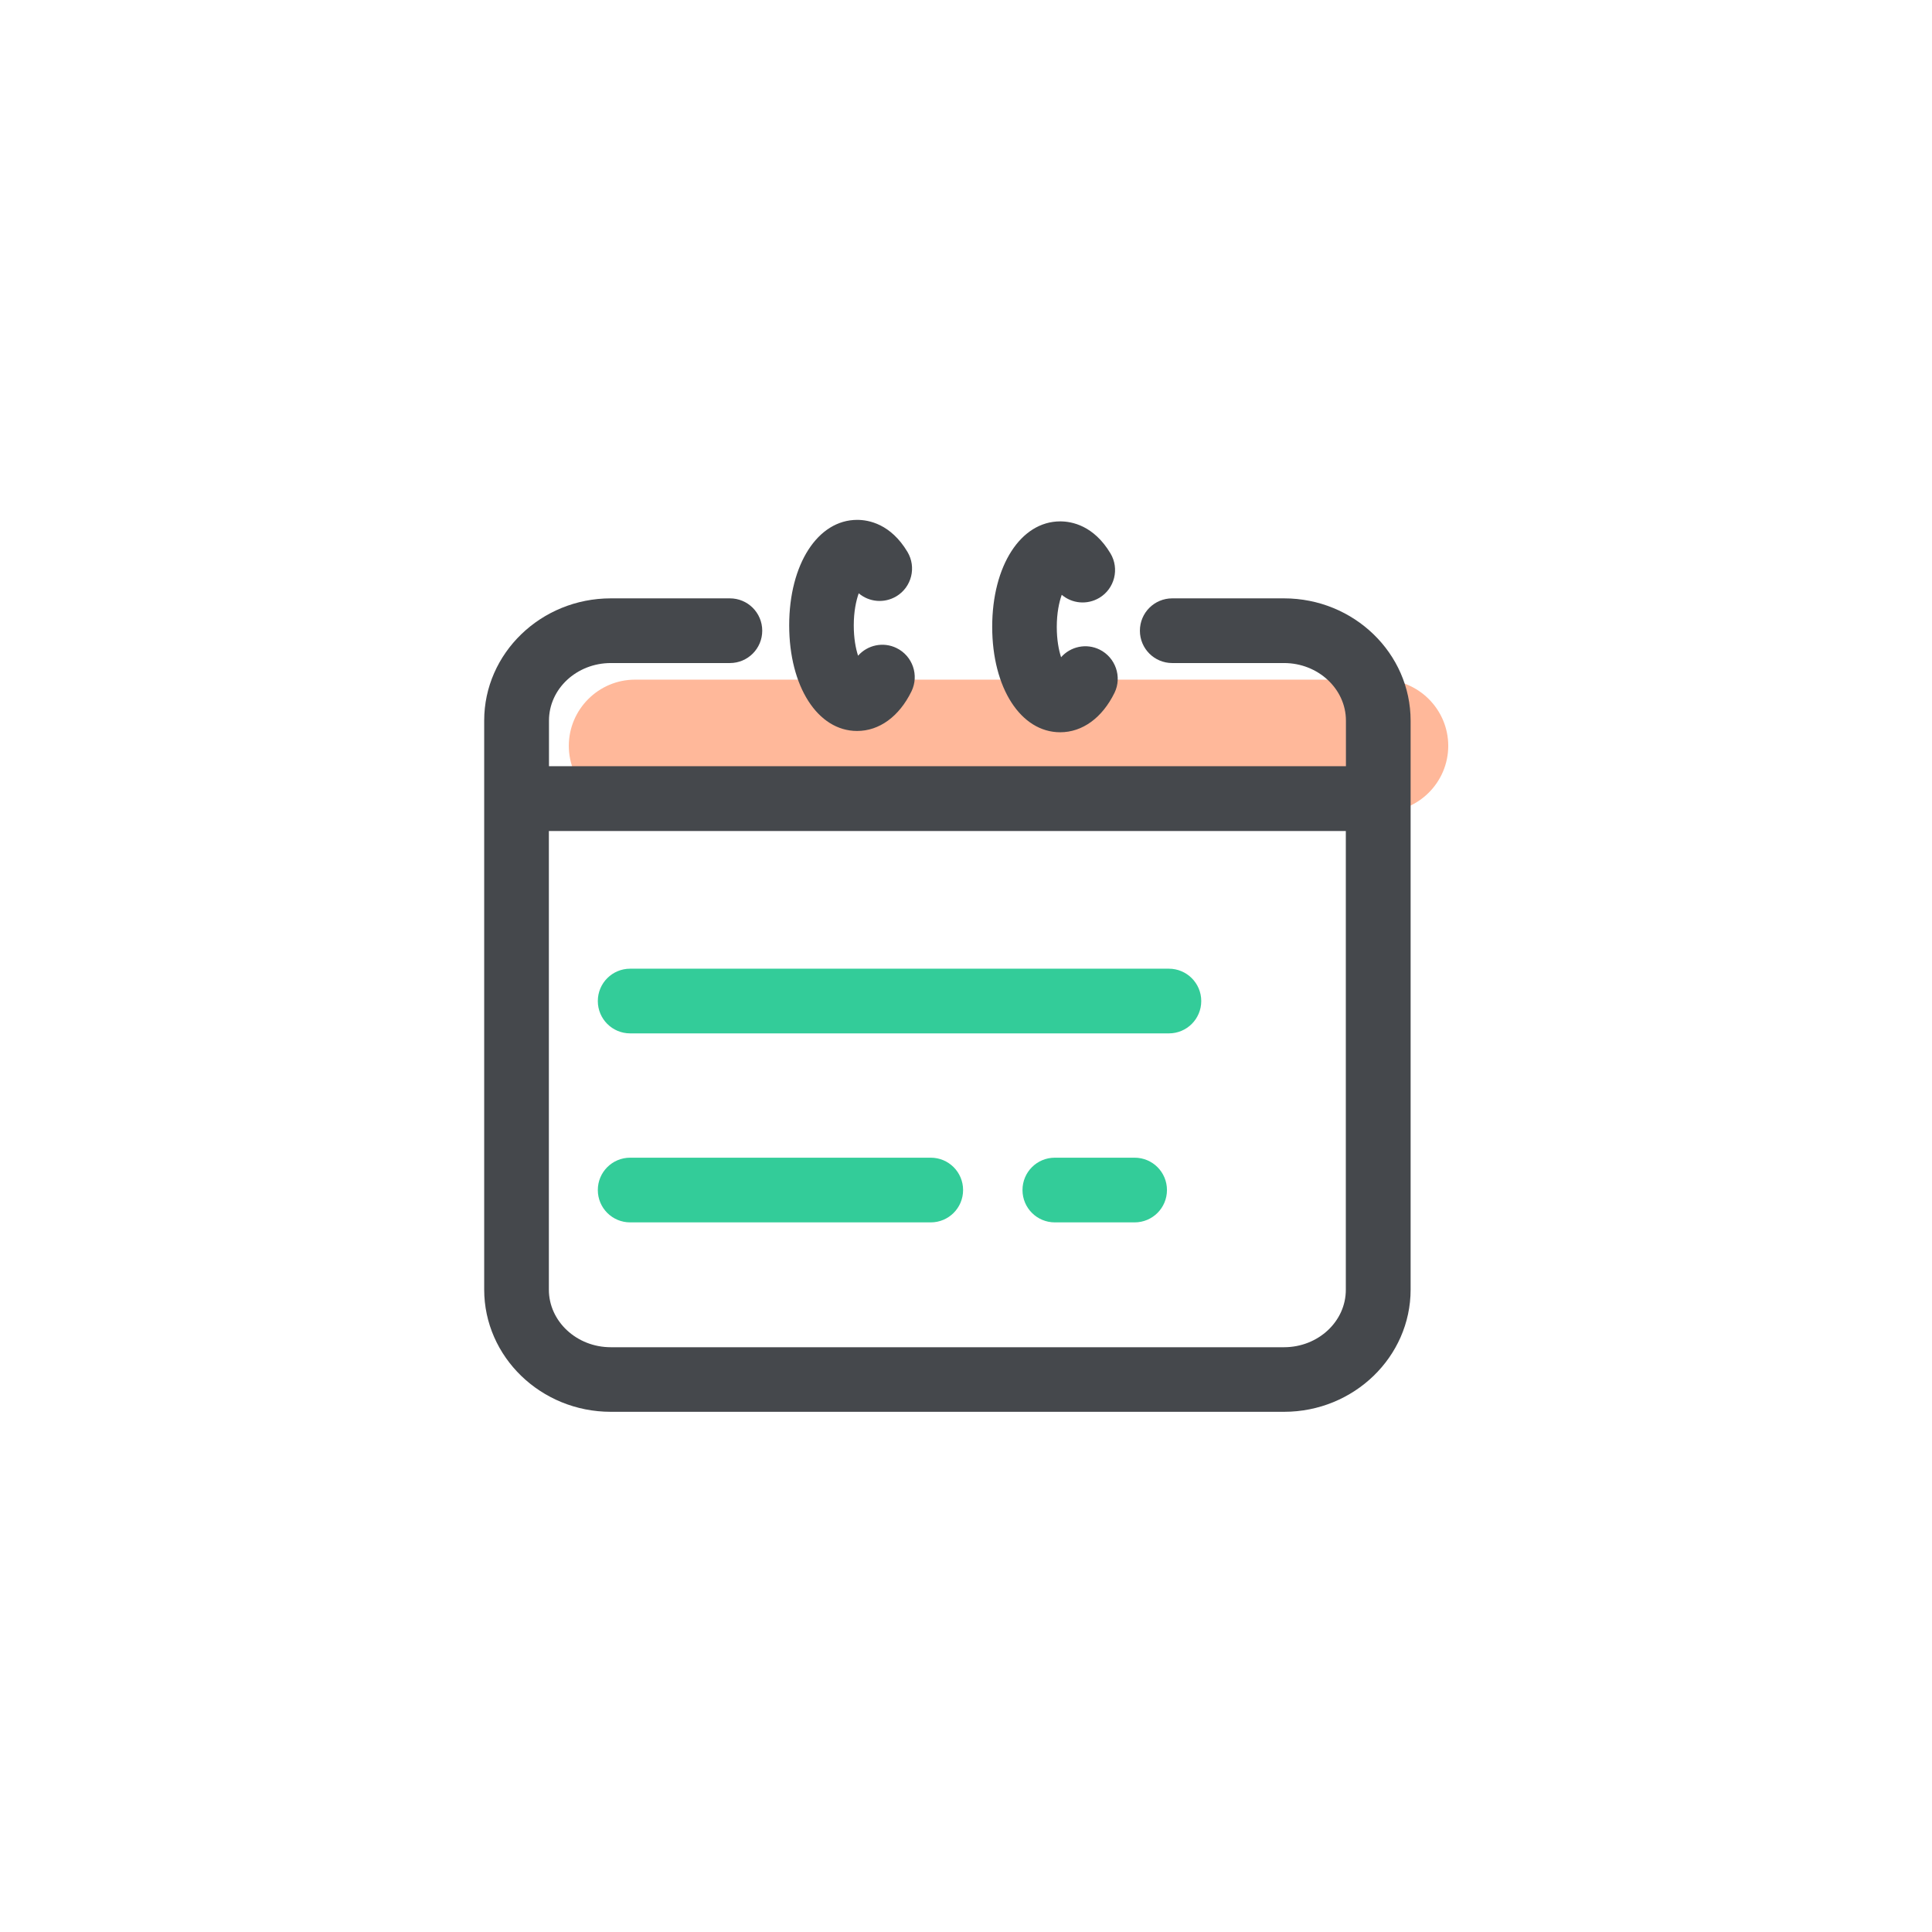
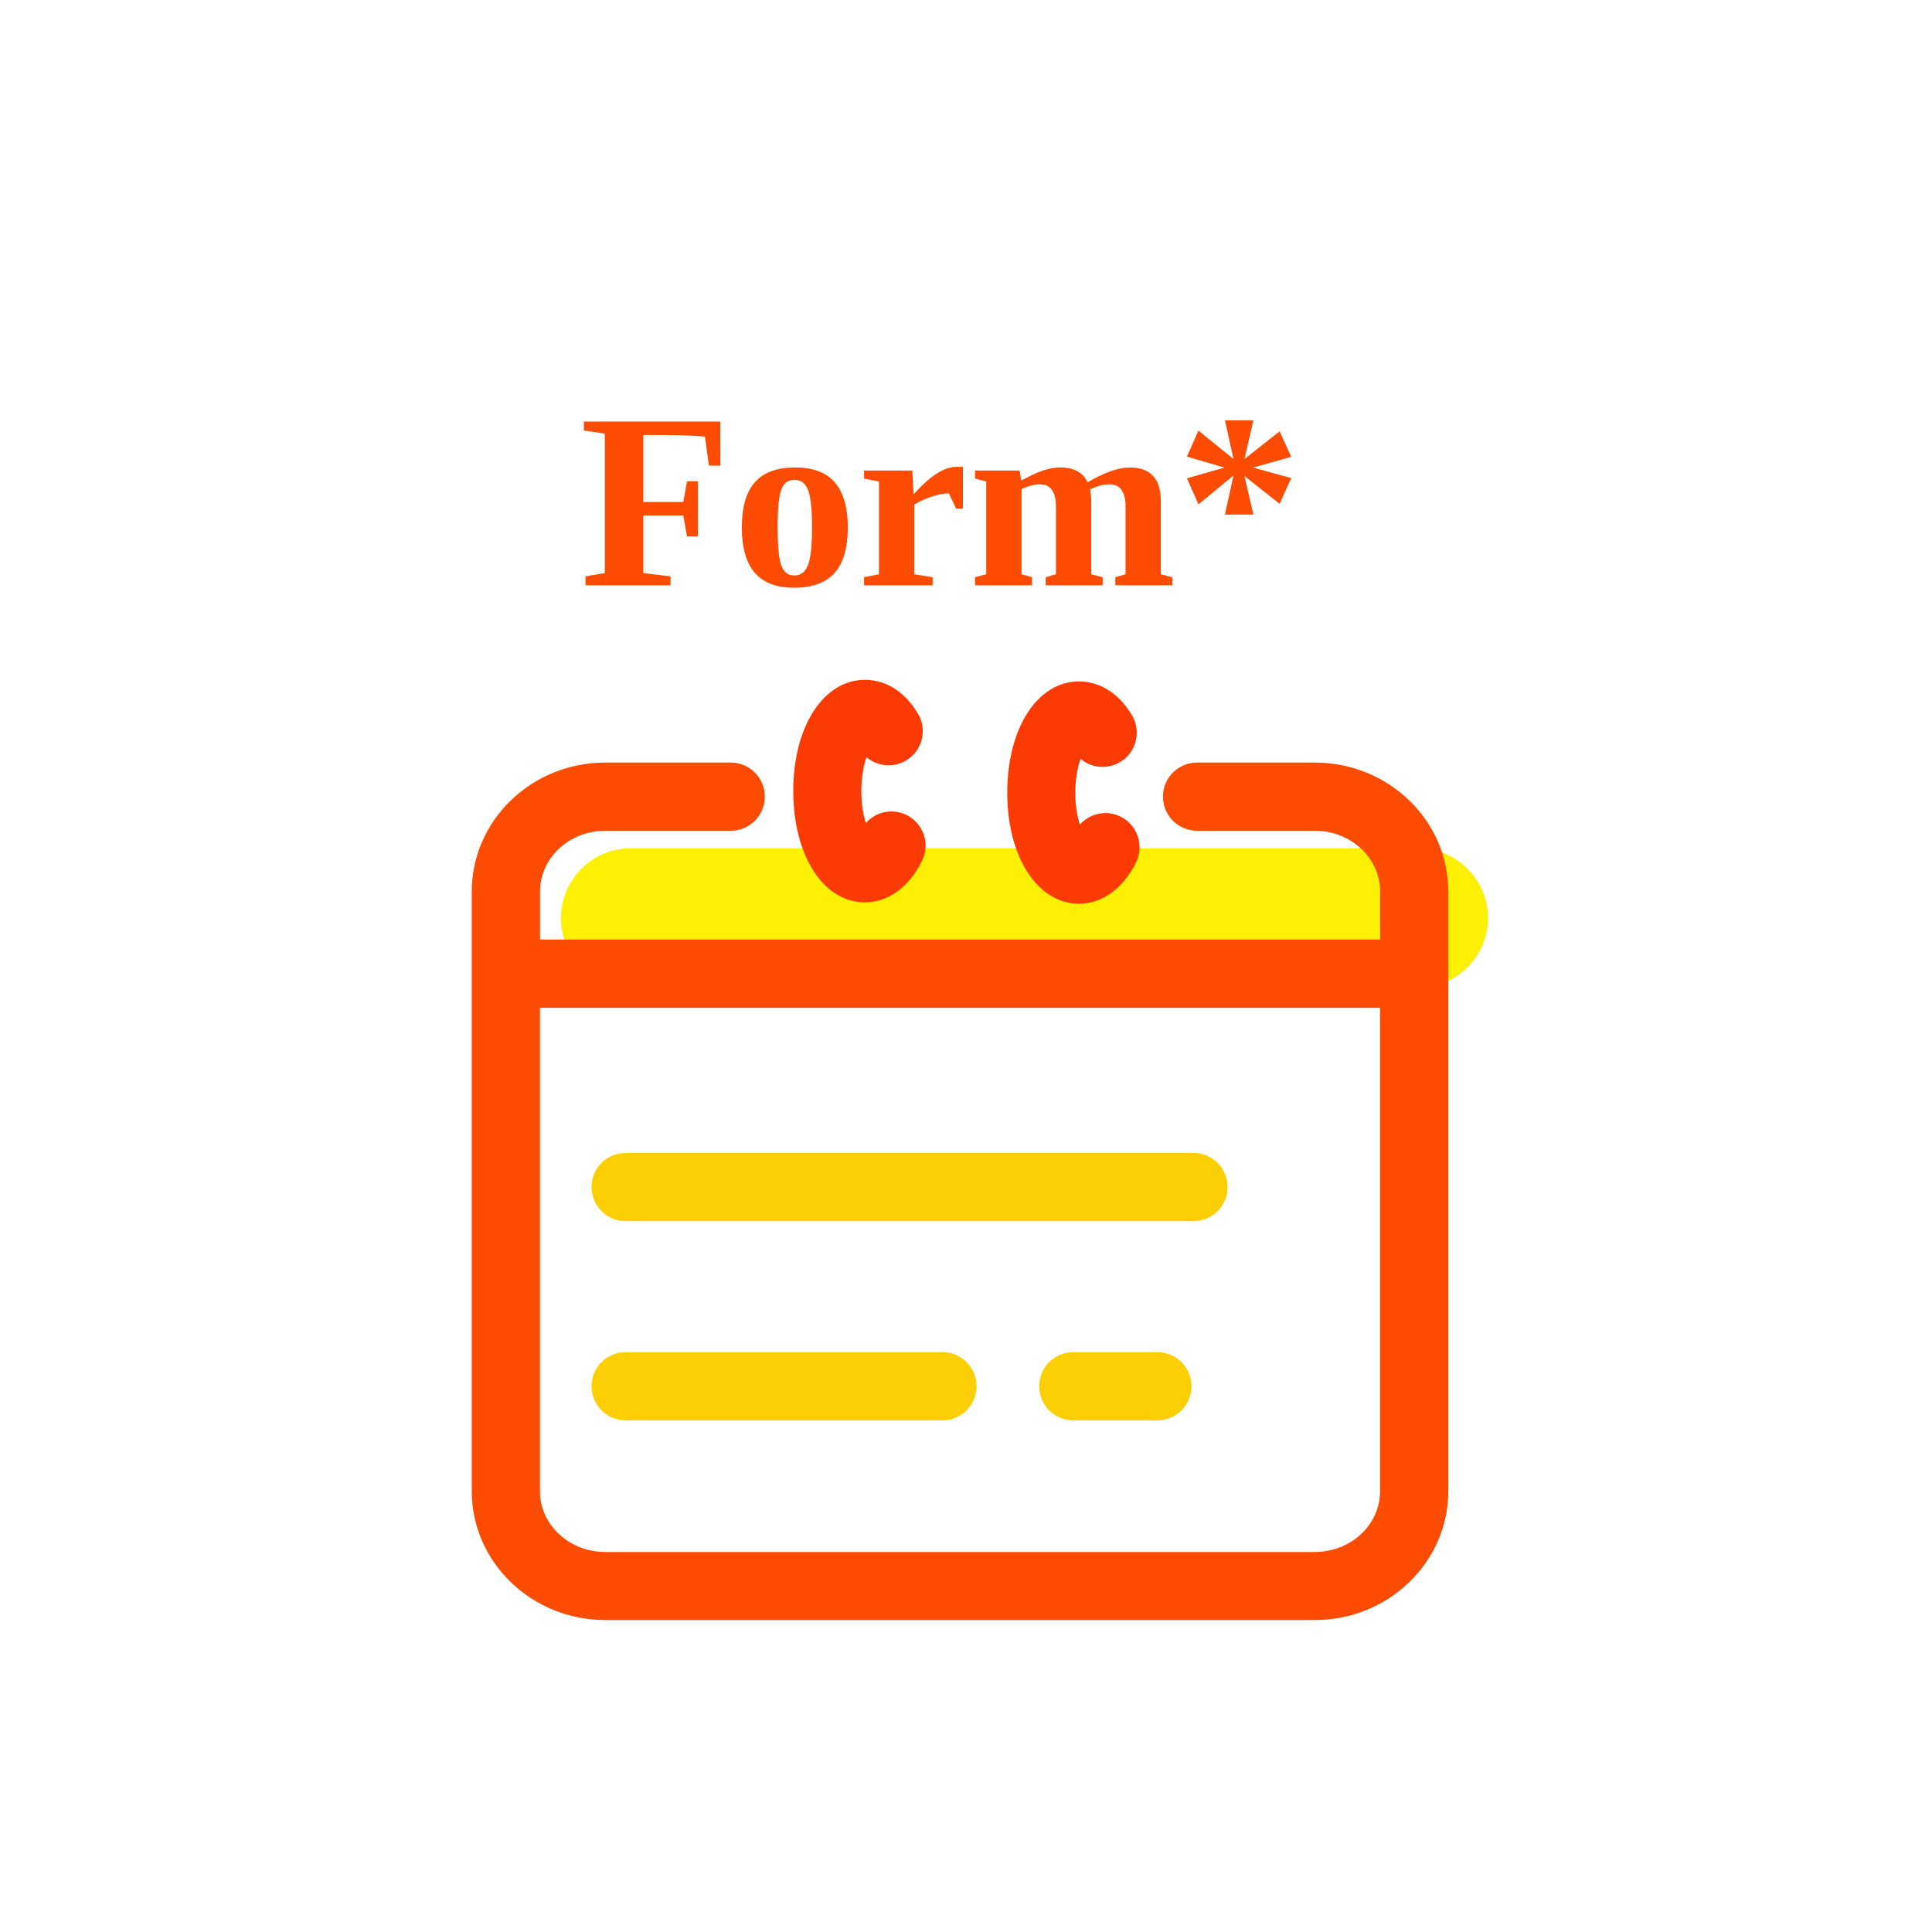
- <svg xmlns="http://www.w3.org/2000/svg" viewBox="-384 -384 1792 1792" width="512" height="512">
-   <path d="M897.9 369.2H205c-33.8 0-61.4-27.6-61.4-61.4s27.6-61.4 61.4-61.4h692.9c33.8 0 61.4 27.6 61.4 61.4s-27.6 61.4-61.4 61.4z" fill="#FFB89A" />
-   <path d="M807 171H703.3c-16.6 0-30 13.4-30 30s13.4 30 30 30H807c31.6 0 57.4 24 57.4 53.4v42.3H125.2v-42.3c0-29.5 25.7-53.4 57.4-53.4H293c16.6 0 30-13.4 30-30s-13.4-30-30-30H182.5c-64.7 0-117.4 50.9-117.4 113.4v527.7c0 62.5 52.7 113.4 117.4 113.4H807c64.7 0 117.4-50.9 117.4-113.4V284.5c0-62.6-52.7-113.5-117.4-113.5z m0 694.6H182.5c-31.6 0-57.4-24-57.4-53.4V386.8h739.2v425.4c0.1 29.5-25.7 53.4-57.3 53.4z" fill="#45484C" />
-   <path d="M447.6 217.1c-12.4-6.1-27-2.8-35.7 7.1-2.2-6.7-4-16.2-4-28.1 0-13 2.2-23 4.6-29.8 9.5 8.1 23.5 9.6 34.9 2.8 14.2-8.5 18.8-27 10.3-41.2-15.5-25.9-35.9-29.7-46.6-29.7-36.6 0-63.1 41.2-63.1 97.8s26.4 98 63 98c20.6 0 39-13.4 50.4-36.7 7.3-14.9 1.1-32.9-13.8-40.2zM635.9 218.5c-12.4-6.1-27-2.8-35.7 7.1-2.2-6.7-4-16.2-4-28.1 0-13 2.2-23 4.6-29.8 9.5 8.1 23.5 9.6 34.9 2.8 14.2-8.5 18.8-27 10.3-41.2-15.5-25.9-35.9-29.7-46.6-29.7-36.6 0-63.1 41.2-63.1 97.8s26.5 97.8 63.1 97.8c20.6 0 39-13.4 50.4-36.7 7.1-14.7 0.9-32.7-13.9-40z" fill="#45484C" />
-   <path d="M700.2 514.5H200.5c-16.6 0-30 13.4-30 30s13.4 30 30 30h499.7c16.6 0 30-13.4 30-30s-13.5-30-30-30zM668.4 689.8h-74c-16.6 0-30 13.4-30 30s13.4 30 30 30h74c16.6 0 30-13.4 30-30s-13.4-30-30-30zM479.3 689.8H200.5c-16.6 0-30 13.4-30 30s13.4 30 30 30h278.8c16.6 0 30-13.4 30-30s-13.4-30-30-30z" fill="#33CC99" />
+ <svg xmlns="http://www.w3.org/2000/svg" viewBox="-350 -500 1700 1700" width="512" height="512">
+   <text font-size="220" x="160" font-weight="bold" y="15" fill="rgb(252,76,4)">Form*</text>
+   <path d="M897.9 369.2H205c-33.8 0-61.4-27.6-61.4-61.4s27.6-61.4 61.4-61.4h692.9c33.8 0 61.4 27.6 61.4 61.4s-27.6 61.4-61.4 61.4z" fill="rgb(252,241,4)" />
+   <path d="M807 171H703.3c-16.6 0-30 13.4-30 30s13.4 30 30 30H807c31.6 0 57.4 24 57.4 53.4v42.3H125.2v-42.3c0-29.5 25.7-53.4 57.4-53.4H293c16.6 0 30-13.4 30-30s-13.4-30-30-30H182.5c-64.7 0-117.4 50.9-117.4 113.4v527.7c0 62.5 52.7 113.4 117.4 113.4H807c64.7 0 117.4-50.9 117.4-113.4V284.5c0-62.6-52.7-113.5-117.4-113.5z m0 694.6H182.5c-31.6 0-57.4-24-57.4-53.4V386.8h739.2v425.4c0.1 29.5-25.7 53.4-57.3 53.4z" fill="rgb(252,76,4)" />
+   <path d="M447.6 217.1c-12.4-6.1-27-2.8-35.7 7.1-2.2-6.7-4-16.2-4-28.1 0-13 2.2-23 4.6-29.8 9.5 8.1 23.5 9.6 34.9 2.8 14.2-8.5 18.8-27 10.3-41.2-15.5-25.9-35.9-29.7-46.6-29.7-36.6 0-63.1 41.2-63.1 97.8s26.4 98 63 98c20.6 0 39-13.4 50.4-36.7 7.3-14.9 1.1-32.9-13.8-40.2zM635.9 218.5c-12.4-6.1-27-2.8-35.7 7.1-2.2-6.7-4-16.2-4-28.1 0-13 2.2-23 4.6-29.8 9.5 8.1 23.5 9.6 34.9 2.8 14.2-8.5 18.8-27 10.3-41.2-15.5-25.9-35.9-29.7-46.6-29.7-36.6 0-63.1 41.2-63.1 97.8s26.5 97.8 63.1 97.8c20.6 0 39-13.4 50.4-36.7 7.1-14.7 0.9-32.7-13.9-40z" fill="rgb(252,59,4)" />
+   <path d="M700.2 514.5H200.5c-16.6 0-30 13.4-30 30s13.4 30 30 30h499.7c16.6 0 30-13.4 30-30s-13.5-30-30-30zM668.4 689.8h-74c-16.6 0-30 13.4-30 30s13.4 30 30 30h74c16.6 0 30-13.4 30-30s-13.4-30-30-30zM479.3 689.8H200.5c-16.6 0-30 13.4-30 30s13.4 30 30 30h278.8c16.6 0 30-13.4 30-30s-13.4-30-30-30z" fill="rgb(252,207,4)" />
</svg>
